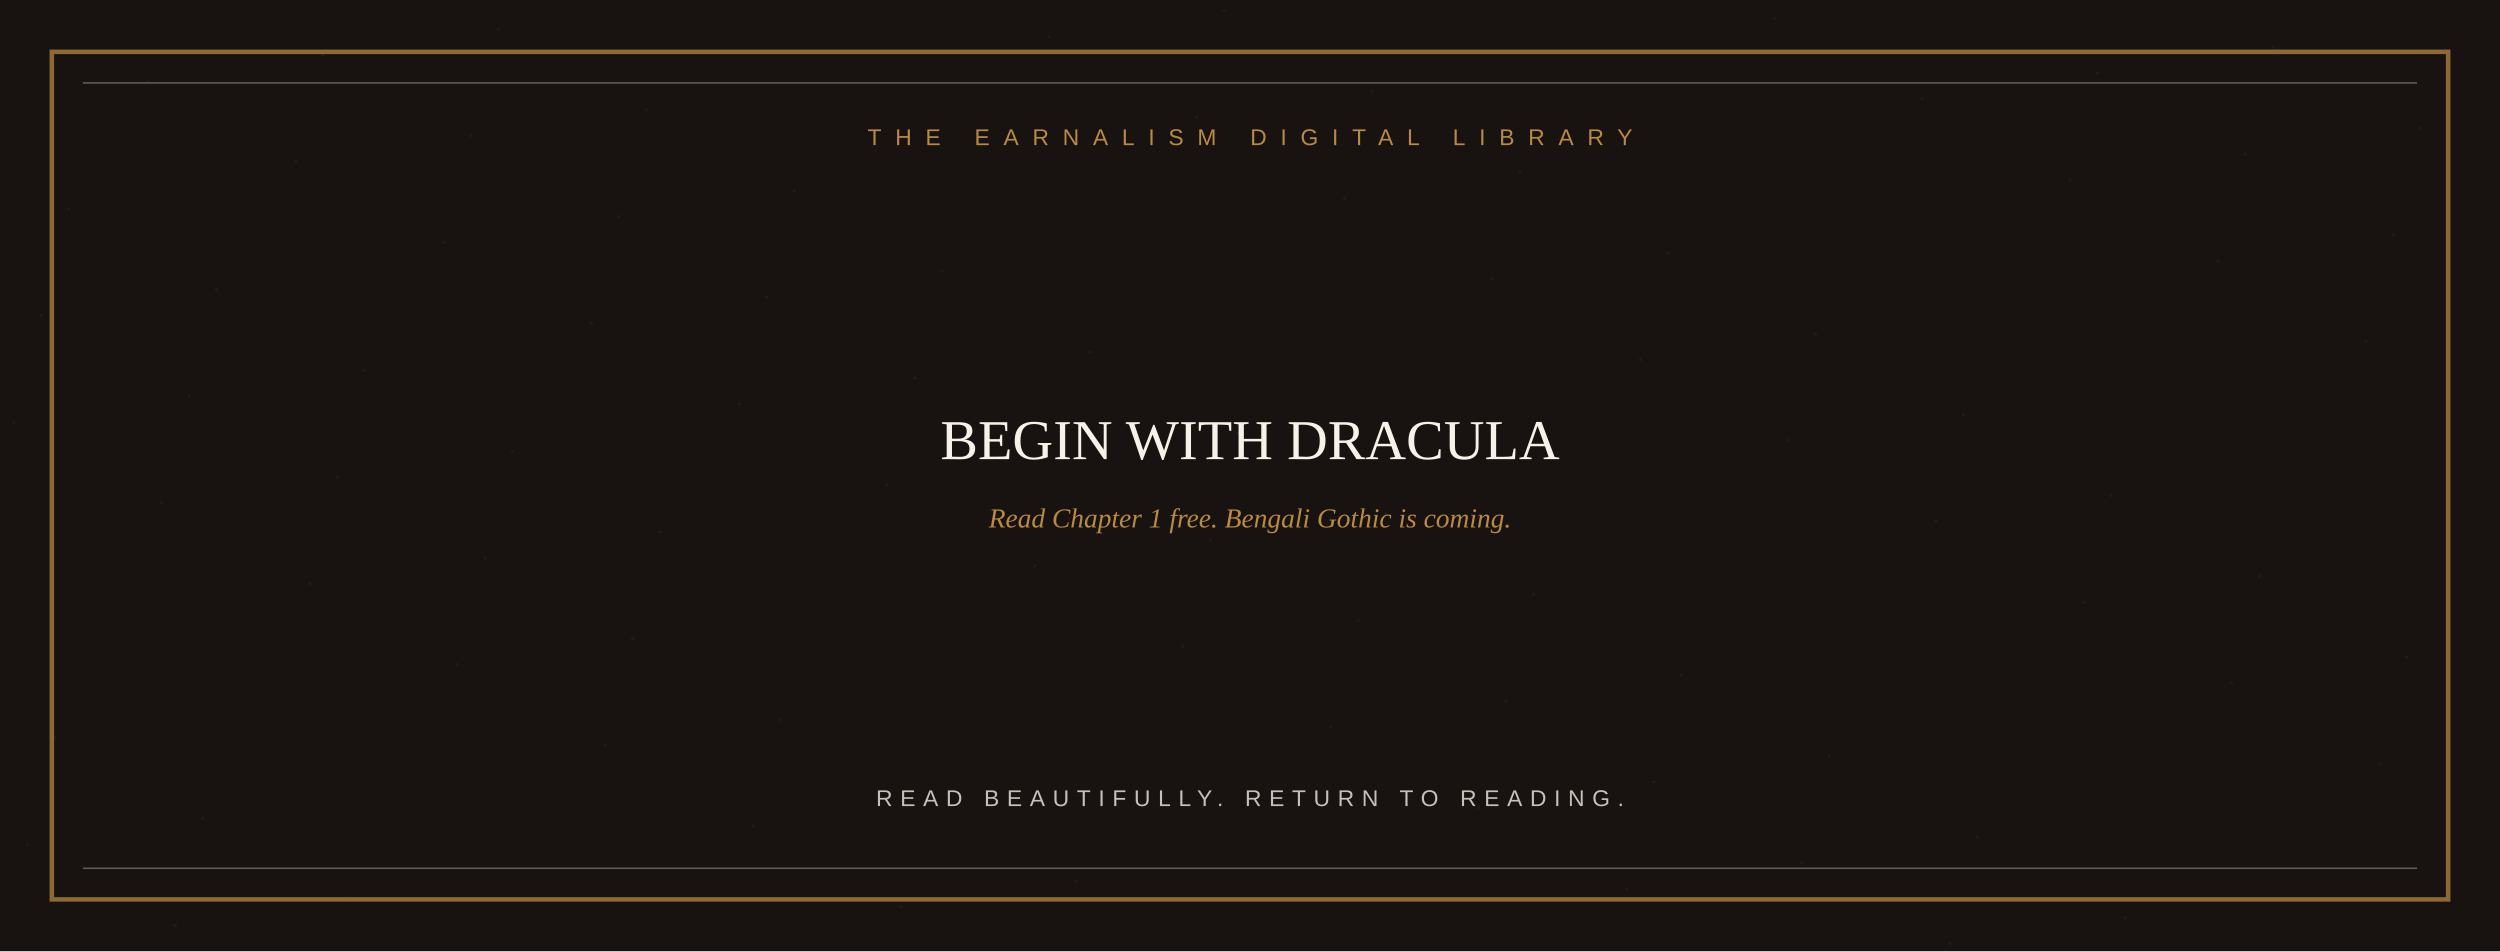
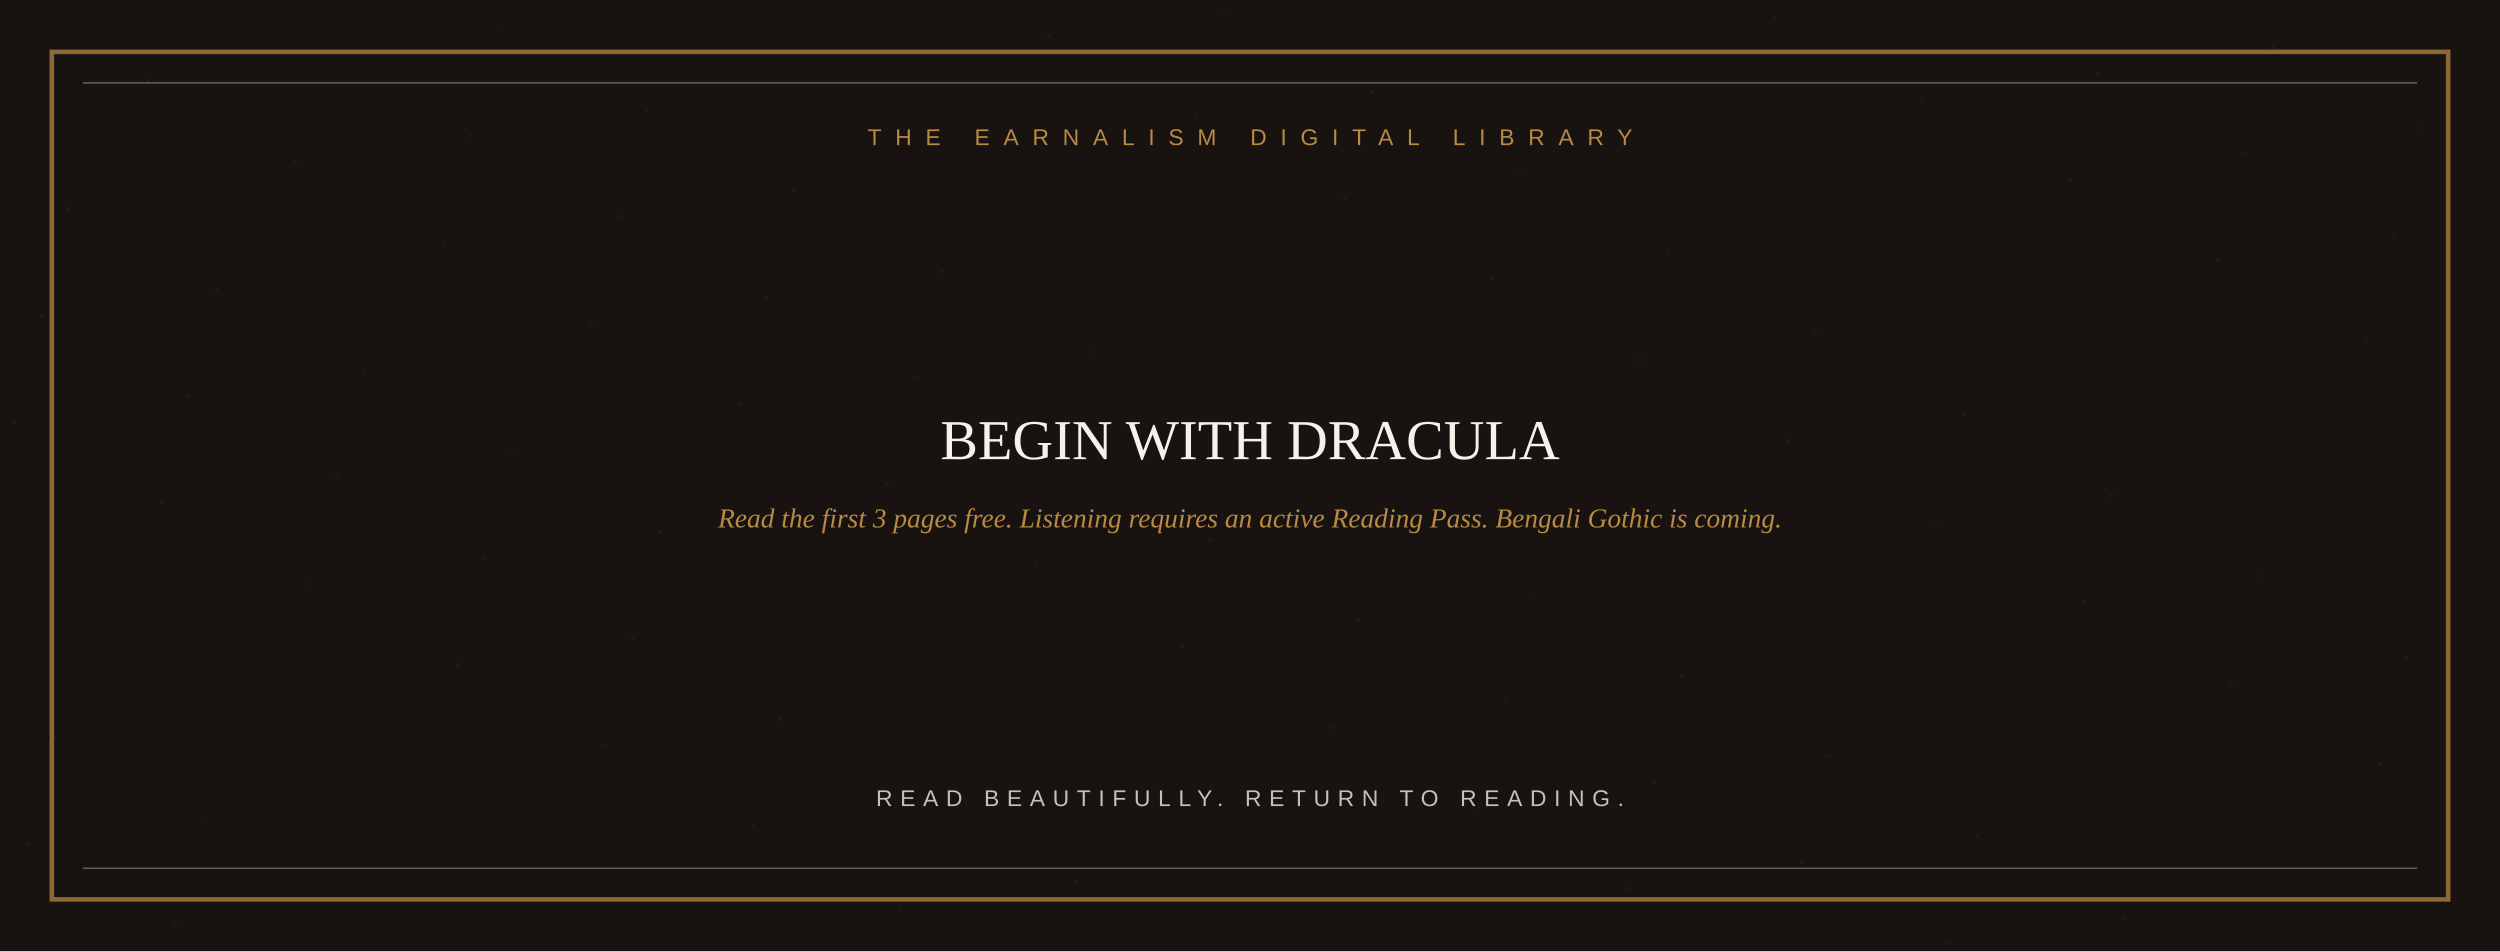
<svg xmlns="http://www.w3.org/2000/svg" width="1640" height="624" viewBox="0 0 1640 624" role="img" aria-label="BEGIN WITH DRACULA">
  <rect width="100%" height="100%" fill="#130D0C" />
  <rect width="100%" height="100%" fill="#514742" opacity="0.09" />
  <circle cx="97" cy="53" r="1" fill="#F7F1E8" opacity="0.045" />
  <circle cx="194" cy="106" r="1" fill="#F7F1E8" opacity="0.045" />
  <circle cx="291" cy="159" r="1" fill="#F7F1E8" opacity="0.045" />
  <circle cx="388" cy="212" r="1" fill="#F7F1E8" opacity="0.045" />
  <circle cx="485" cy="265" r="1" fill="#F7F1E8" opacity="0.045" />
  <circle cx="582" cy="318" r="1" fill="#F7F1E8" opacity="0.045" />
  <circle cx="679" cy="371" r="1" fill="#F7F1E8" opacity="0.045" />
  <circle cx="776" cy="424" r="1" fill="#F7F1E8" opacity="0.045" />
  <circle cx="873" cy="477" r="1" fill="#F7F1E8" opacity="0.045" />
  <circle cx="970" cy="530" r="1" fill="#F7F1E8" opacity="0.045" />
  <circle cx="1067" cy="583" r="1" fill="#F7F1E8" opacity="0.045" />
  <circle cx="1164" cy="12" r="1" fill="#F7F1E8" opacity="0.045" />
  <circle cx="1261" cy="65" r="1" fill="#F7F1E8" opacity="0.045" />
  <circle cx="1358" cy="118" r="1" fill="#F7F1E8" opacity="0.045" />
  <circle cx="1455" cy="171" r="1" fill="#F7F1E8" opacity="0.045" />
  <circle cx="1552" cy="224" r="1" fill="#F7F1E8" opacity="0.045" />
  <circle cx="9" cy="277" r="1" fill="#F7F1E8" opacity="0.045" />
  <circle cx="106" cy="330" r="1" fill="#F7F1E8" opacity="0.045" />
  <circle cx="203" cy="383" r="1" fill="#F7F1E8" opacity="0.045" />
  <circle cx="300" cy="436" r="1" fill="#F7F1E8" opacity="0.045" />
  <circle cx="397" cy="489" r="1" fill="#F7F1E8" opacity="0.045" />
  <circle cx="494" cy="542" r="1" fill="#F7F1E8" opacity="0.045" />
  <circle cx="591" cy="595" r="1" fill="#F7F1E8" opacity="0.045" />
  <circle cx="688" cy="24" r="1" fill="#F7F1E8" opacity="0.045" />
  <circle cx="785" cy="77" r="1" fill="#F7F1E8" opacity="0.045" />
  <circle cx="882" cy="130" r="1" fill="#F7F1E8" opacity="0.045" />
  <circle cx="979" cy="183" r="1" fill="#F7F1E8" opacity="0.045" />
  <circle cx="1076" cy="236" r="1" fill="#F7F1E8" opacity="0.045" />
  <circle cx="1173" cy="289" r="1" fill="#F7F1E8" opacity="0.045" />
  <circle cx="1270" cy="342" r="1" fill="#F7F1E8" opacity="0.045" />
  <circle cx="1367" cy="395" r="1" fill="#F7F1E8" opacity="0.045" />
  <circle cx="1464" cy="448" r="1" fill="#F7F1E8" opacity="0.045" />
  <circle cx="1561" cy="501" r="1" fill="#F7F1E8" opacity="0.045" />
  <circle cx="18" cy="554" r="1" fill="#F7F1E8" opacity="0.045" />
  <circle cx="115" cy="607" r="1" fill="#F7F1E8" opacity="0.045" />
  <circle cx="212" cy="36" r="1" fill="#F7F1E8" opacity="0.045" />
  <circle cx="309" cy="89" r="1" fill="#F7F1E8" opacity="0.045" />
  <circle cx="406" cy="142" r="1" fill="#F7F1E8" opacity="0.045" />
  <circle cx="503" cy="195" r="1" fill="#F7F1E8" opacity="0.045" />
  <circle cx="600" cy="248" r="1" fill="#F7F1E8" opacity="0.045" />
  <circle cx="697" cy="301" r="1" fill="#F7F1E8" opacity="0.045" />
  <circle cx="794" cy="354" r="1" fill="#F7F1E8" opacity="0.045" />
  <circle cx="891" cy="407" r="1" fill="#F7F1E8" opacity="0.045" />
  <circle cx="988" cy="460" r="1" fill="#F7F1E8" opacity="0.045" />
  <circle cx="1085" cy="513" r="1" fill="#F7F1E8" opacity="0.045" />
  <circle cx="1182" cy="566" r="1" fill="#F7F1E8" opacity="0.045" />
  <circle cx="1279" cy="619" r="1" fill="#F7F1E8" opacity="0.045" />
  <circle cx="1376" cy="48" r="1" fill="#F7F1E8" opacity="0.045" />
  <circle cx="1473" cy="101" r="1" fill="#F7F1E8" opacity="0.045" />
  <circle cx="1570" cy="154" r="1" fill="#F7F1E8" opacity="0.045" />
  <circle cx="27" cy="207" r="1" fill="#F7F1E8" opacity="0.045" />
  <circle cx="124" cy="260" r="1" fill="#F7F1E8" opacity="0.045" />
  <circle cx="221" cy="313" r="1" fill="#F7F1E8" opacity="0.045" />
  <circle cx="318" cy="366" r="1" fill="#F7F1E8" opacity="0.045" />
  <circle cx="415" cy="419" r="1" fill="#F7F1E8" opacity="0.045" />
  <circle cx="512" cy="472" r="1" fill="#F7F1E8" opacity="0.045" />
  <circle cx="609" cy="525" r="1" fill="#F7F1E8" opacity="0.045" />
  <circle cx="706" cy="578" r="1" fill="#F7F1E8" opacity="0.045" />
  <circle cx="803" cy="7" r="1" fill="#F7F1E8" opacity="0.045" />
  <circle cx="900" cy="60" r="1" fill="#F7F1E8" opacity="0.045" />
  <circle cx="997" cy="113" r="1" fill="#F7F1E8" opacity="0.045" />
  <circle cx="1094" cy="166" r="1" fill="#F7F1E8" opacity="0.045" />
  <circle cx="1191" cy="219" r="1" fill="#F7F1E8" opacity="0.045" />
  <circle cx="1288" cy="272" r="1" fill="#F7F1E8" opacity="0.045" />
  <circle cx="1385" cy="325" r="1" fill="#F7F1E8" opacity="0.045" />
  <circle cx="1482" cy="378" r="1" fill="#F7F1E8" opacity="0.045" />
  <circle cx="1579" cy="431" r="1" fill="#F7F1E8" opacity="0.045" />
  <circle cx="36" cy="484" r="1" fill="#F7F1E8" opacity="0.045" />
  <circle cx="133" cy="537" r="1" fill="#F7F1E8" opacity="0.045" />
  <circle cx="230" cy="590" r="1" fill="#F7F1E8" opacity="0.045" />
  <circle cx="327" cy="19" r="1" fill="#F7F1E8" opacity="0.045" />
  <circle cx="424" cy="72" r="1" fill="#F7F1E8" opacity="0.045" />
  <circle cx="521" cy="125" r="1" fill="#F7F1E8" opacity="0.045" />
  <circle cx="618" cy="178" r="1" fill="#F7F1E8" opacity="0.045" />
  <circle cx="715" cy="231" r="1" fill="#F7F1E8" opacity="0.045" />
  <circle cx="812" cy="284" r="1" fill="#F7F1E8" opacity="0.045" />
  <circle cx="909" cy="337" r="1" fill="#F7F1E8" opacity="0.045" />
  <circle cx="1006" cy="390" r="1" fill="#F7F1E8" opacity="0.045" />
  <circle cx="1103" cy="443" r="1" fill="#F7F1E8" opacity="0.045" />
  <circle cx="1200" cy="496" r="1" fill="#F7F1E8" opacity="0.045" />
  <circle cx="1297" cy="549" r="1" fill="#F7F1E8" opacity="0.045" />
  <circle cx="1394" cy="602" r="1" fill="#F7F1E8" opacity="0.045" />
  <circle cx="1491" cy="31" r="1" fill="#F7F1E8" opacity="0.045" />
  <circle cx="1588" cy="84" r="1" fill="#F7F1E8" opacity="0.045" />
  <circle cx="45" cy="137" r="1" fill="#F7F1E8" opacity="0.045" />
  <circle cx="142" cy="190" r="1" fill="#F7F1E8" opacity="0.045" />
  <circle cx="239" cy="243" r="1" fill="#F7F1E8" opacity="0.045" />
  <circle cx="336" cy="296" r="1" fill="#F7F1E8" opacity="0.045" />
  <circle cx="433" cy="349" r="1" fill="#F7F1E8" opacity="0.045" />
  <rect x="34" y="34" width="1572" height="556" rx="0" fill="none" stroke="#B88A42" stroke-width="3" opacity="0.72" />
  <line x1="54.4" y1="54.4" x2="1585.6" y2="54.4" stroke="#F7F1E8" stroke-width="1" opacity="0.34" />
  <line x1="54.4" y1="569.6" x2="1585.6" y2="569.6" stroke="#F7F1E8" stroke-width="1" opacity="0.34" />
  <text x="50%" y="95.2" text-anchor="middle" font-family="Arial, Helvetica, sans-serif" font-size="15" letter-spacing="9" fill="#B88A42">THE EARNALISM DIGITAL LIBRARY</text>
  <text x="50%" y="301.2" text-anchor="middle" font-family="Georgia, 'Times New Roman', serif" font-size="37" font-weight="500" fill="#F7F1E8">BEGIN WITH DRACULA</text>
-   <text x="50%" y="346.0" text-anchor="middle" font-family="Georgia, 'Times New Roman', serif" font-size="18" font-style="italic" fill="#B88A42">Read Chapter 1 free. Bengali Gothic is coming.</text>
+   <text x="50%" y="346.0" text-anchor="middle" font-family="Georgia, 'Times New Roman', serif" font-size="18" font-style="italic" fill="#B88A42">Read the first 3 pages free. Listening requires an active Reading Pass. Bengali Gothic is coming.</text>
  <text x="50%" y="528.8" text-anchor="middle" font-family="Arial, Helvetica, sans-serif" font-size="15" letter-spacing="5" fill="#F7F1E8" opacity="0.78">READ BEAUTIFULLY. RETURN TO READING.</text>
</svg>
